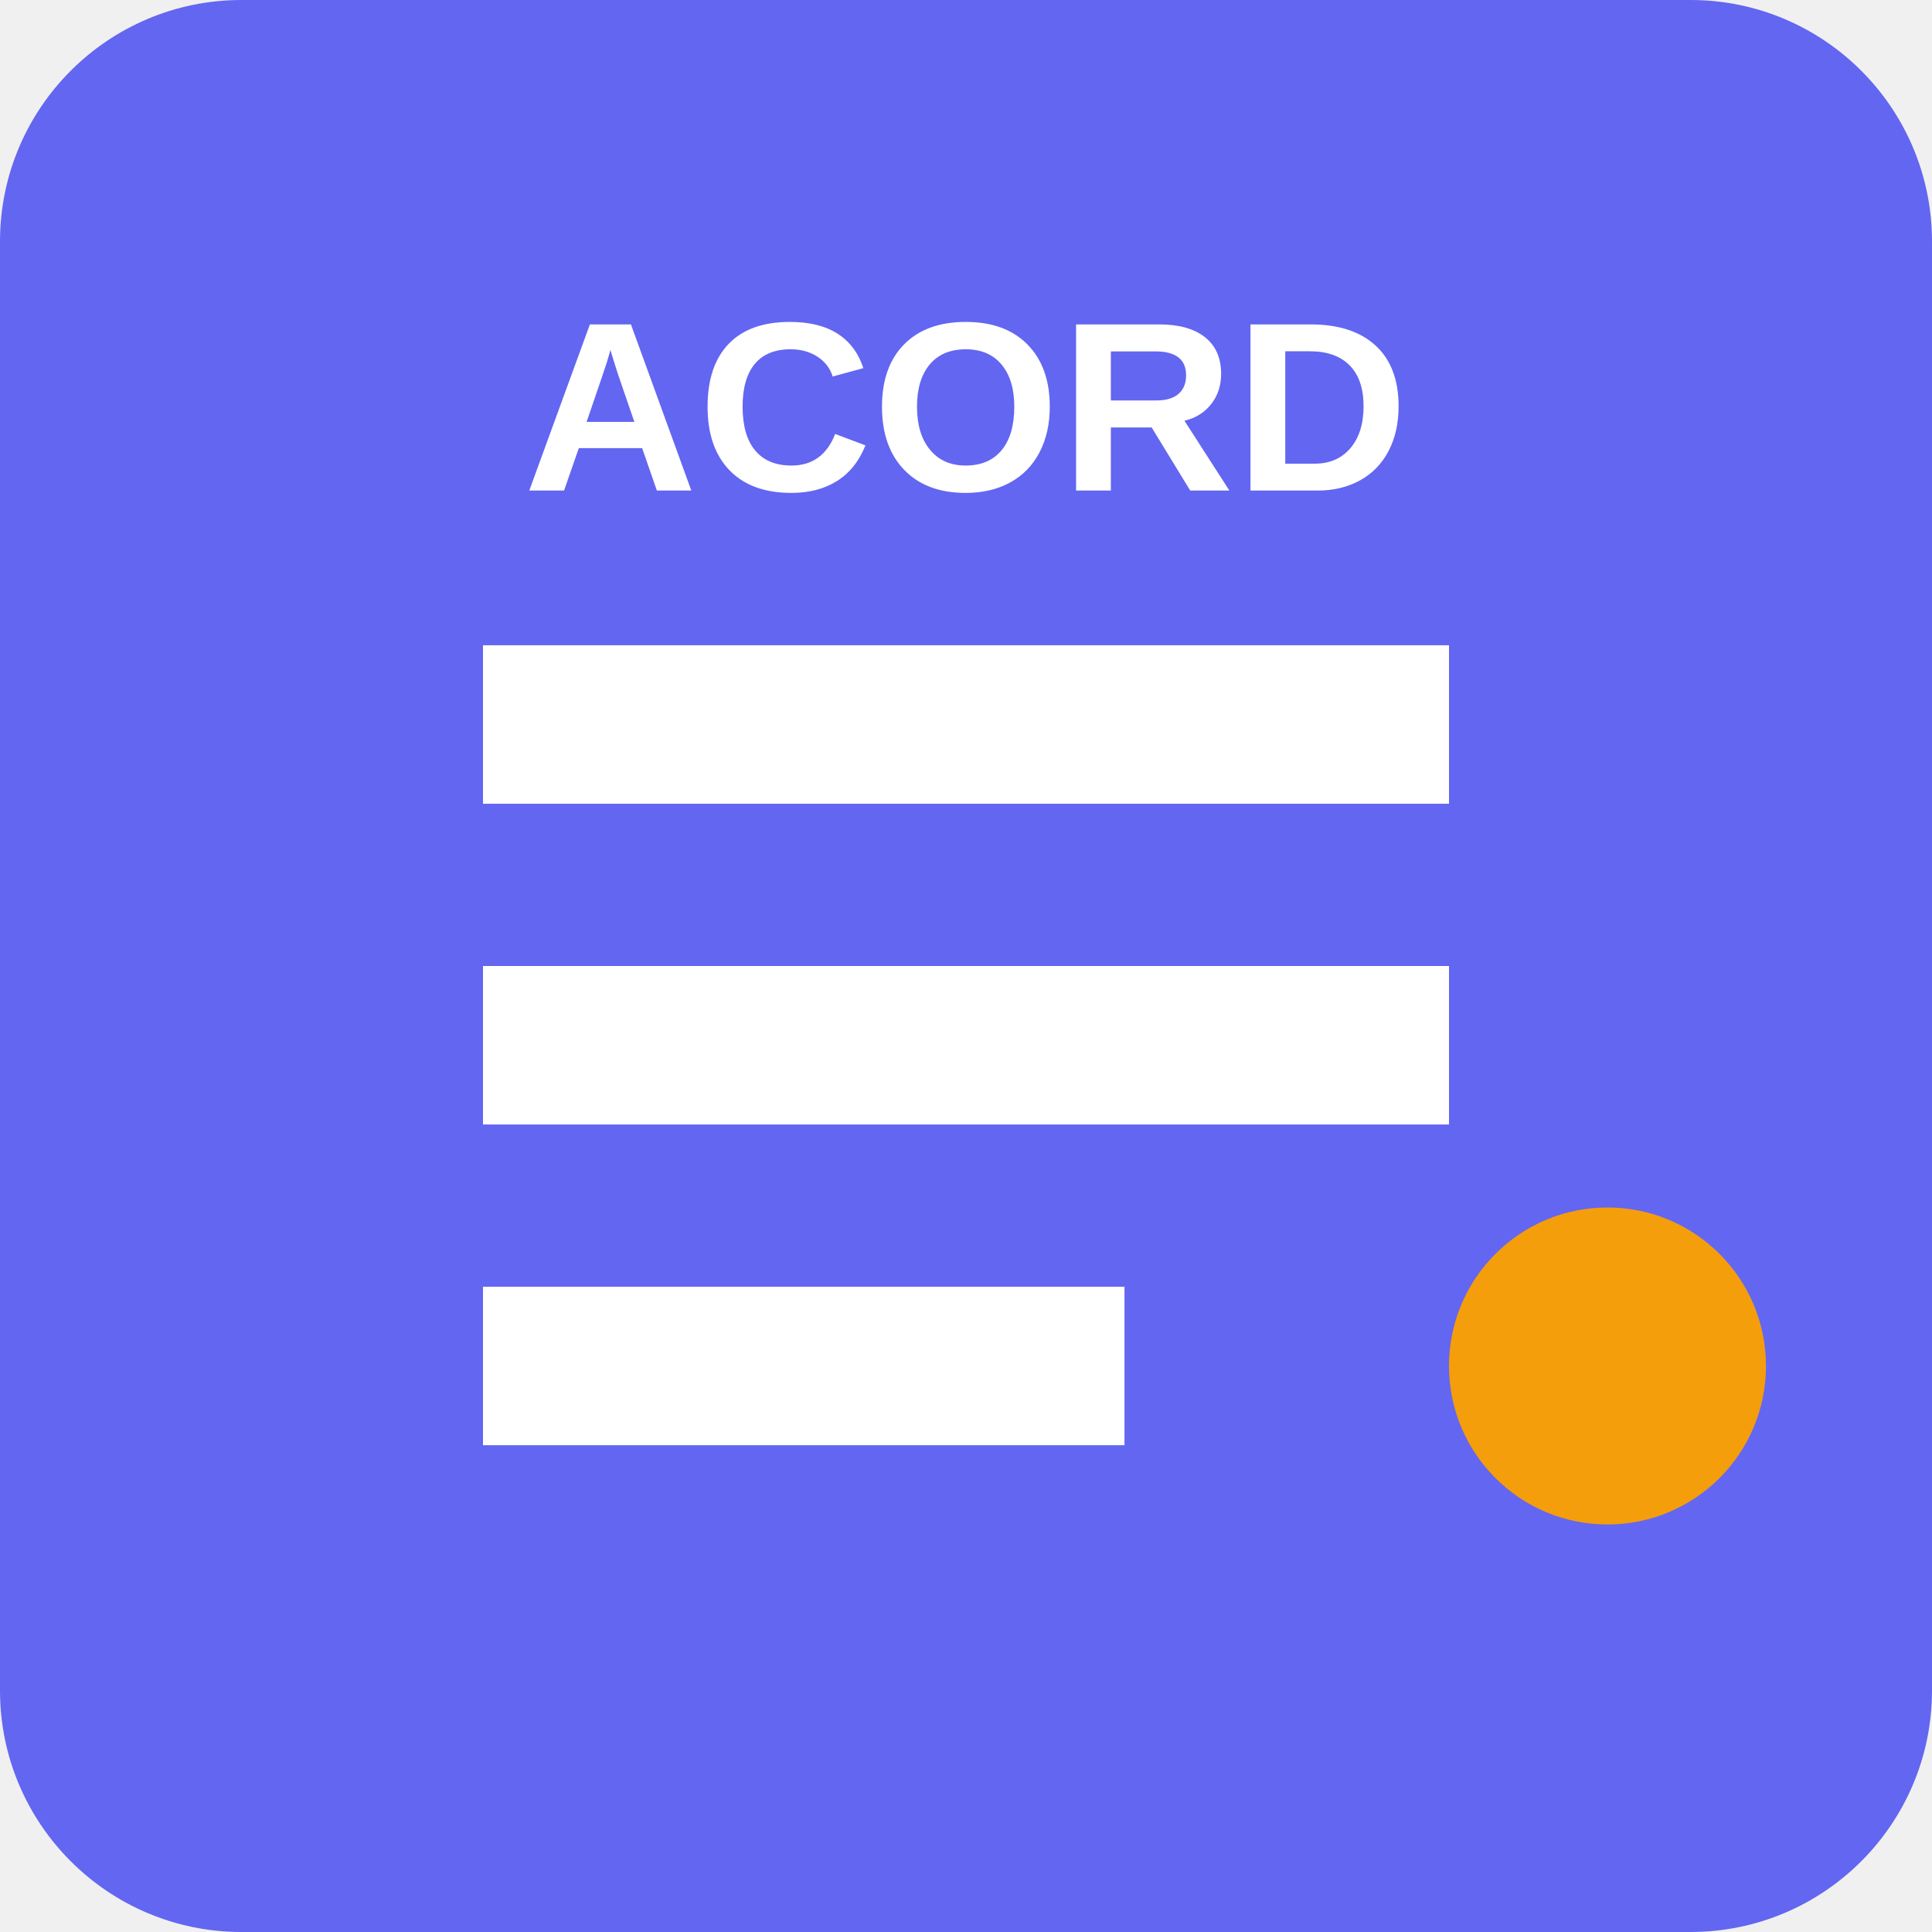
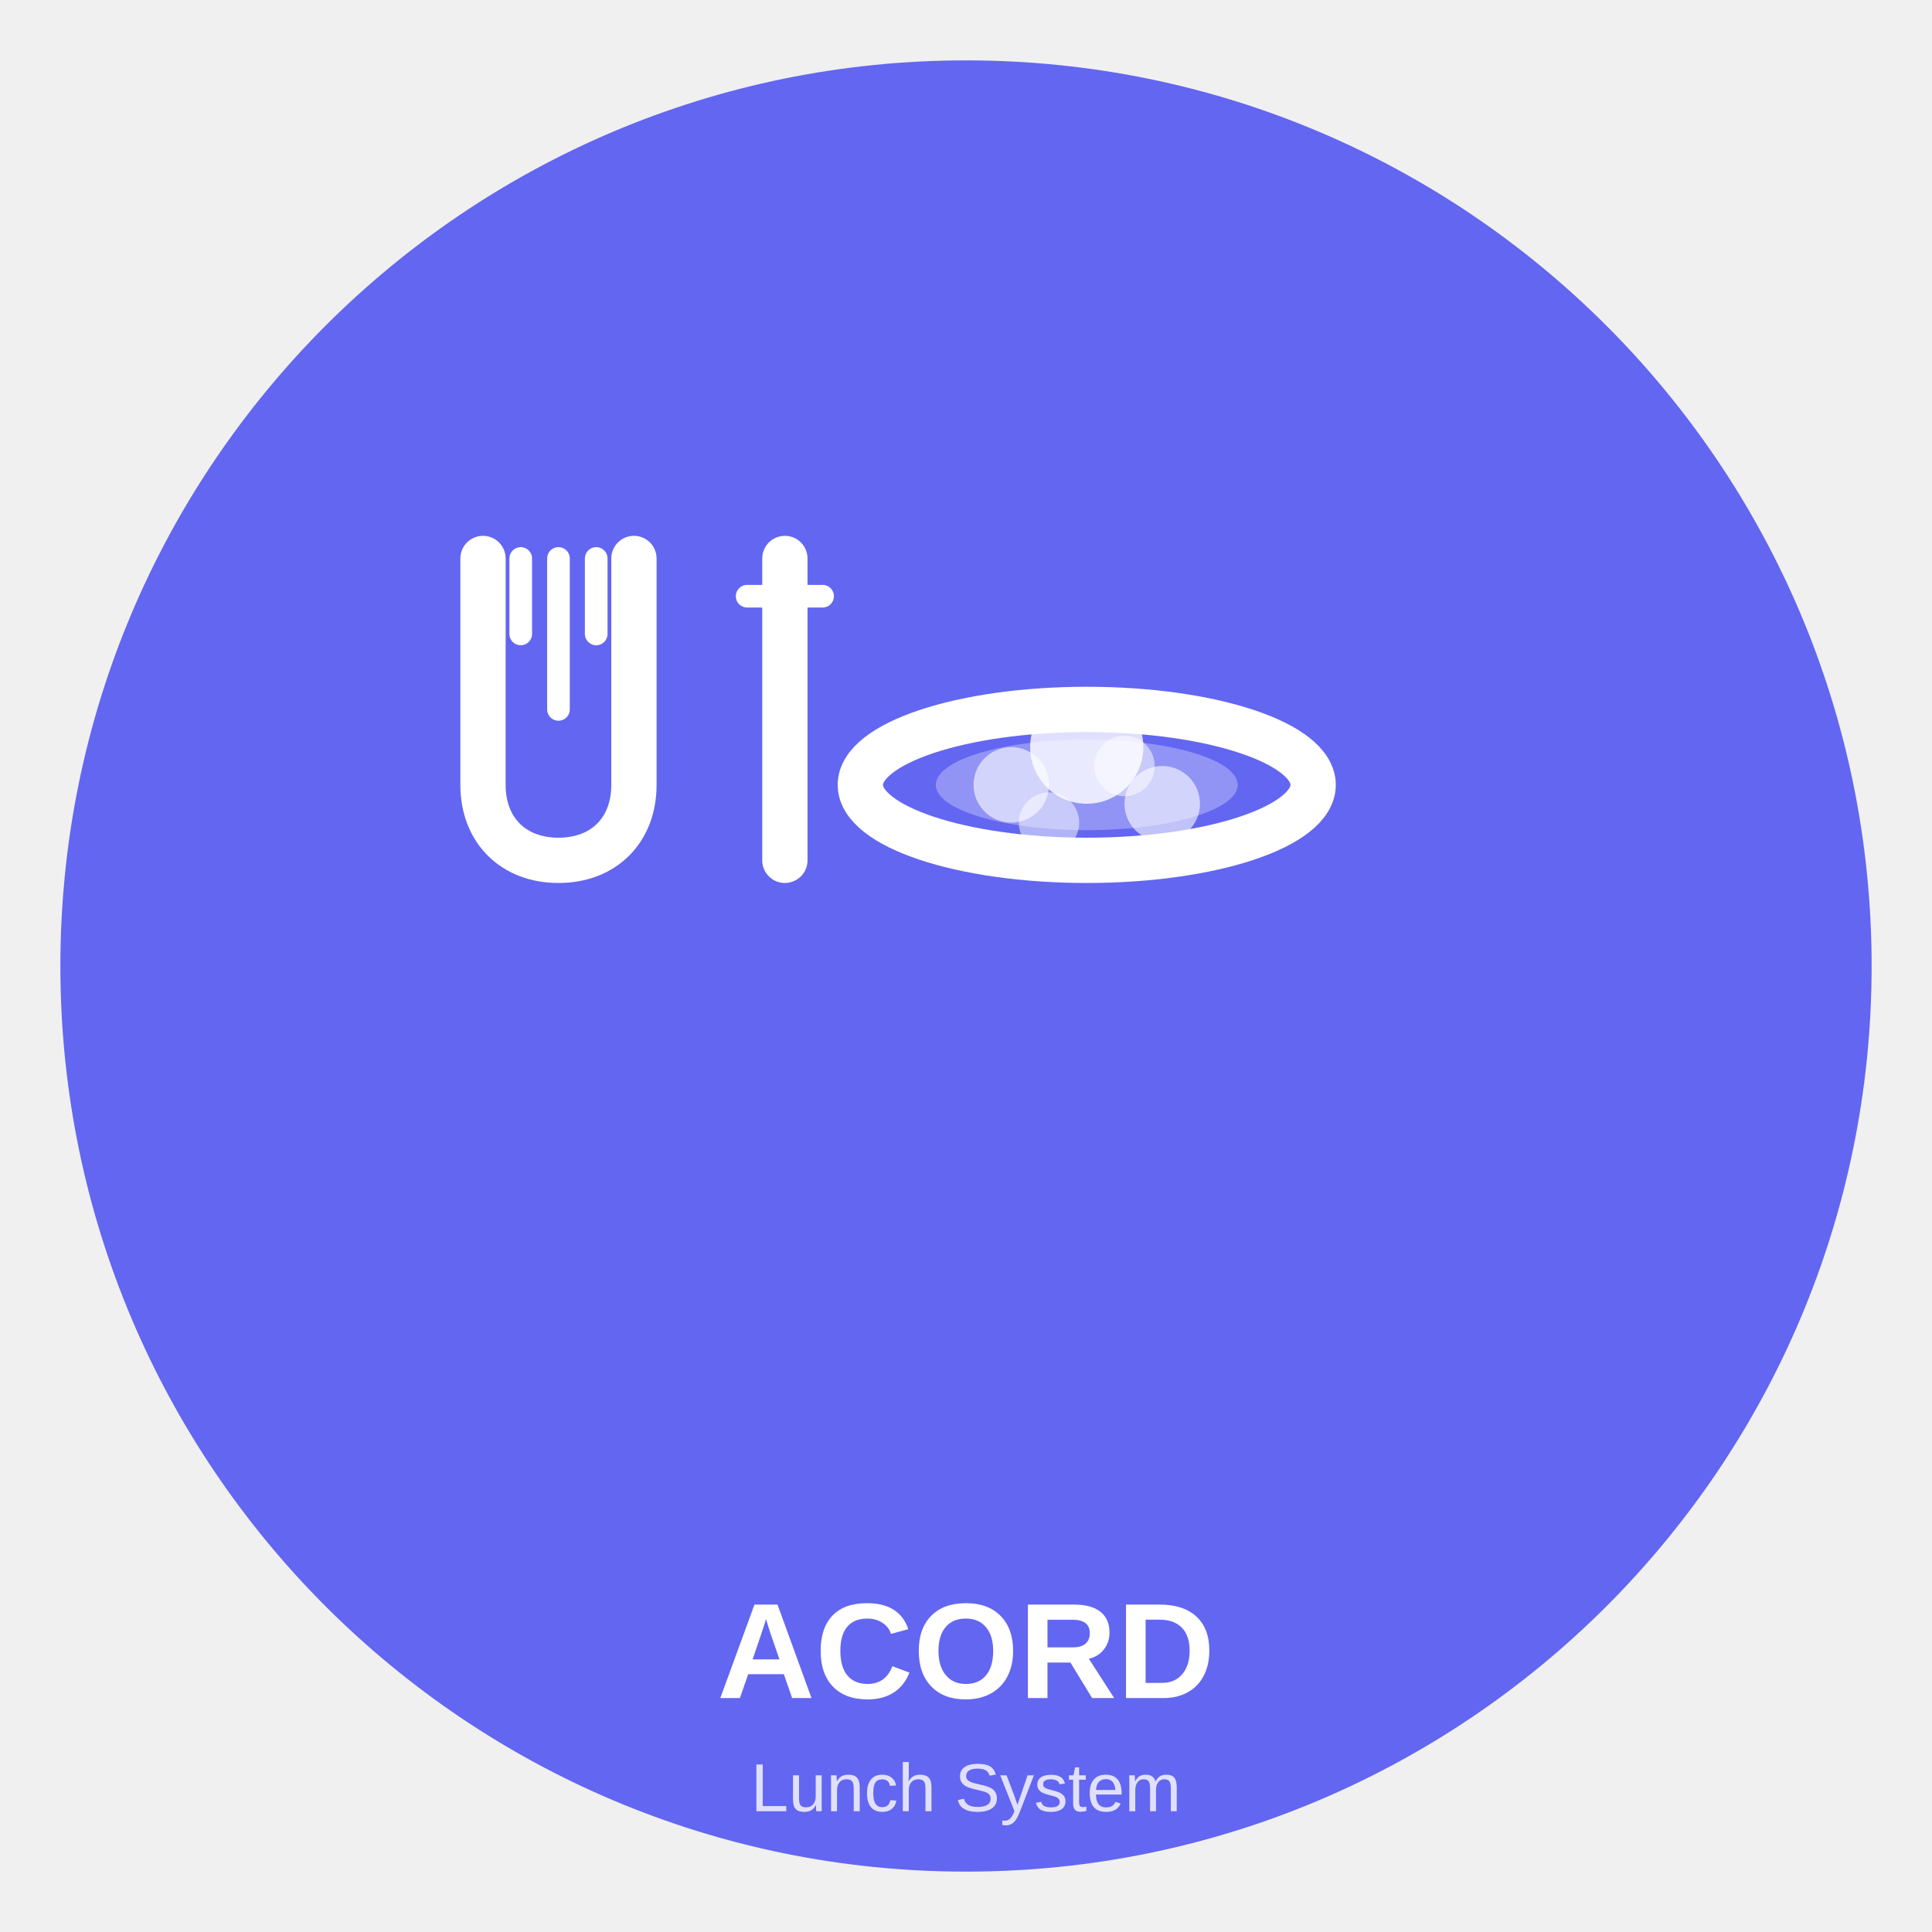
<svg xmlns="http://www.w3.org/2000/svg" width="512" height="512" viewBox="0 0 512 512" fill="none">
-   <rect width="512" height="512" rx="64" fill="#6366f1" />
-   <path d="M128 171H384V213H128V171Z" fill="white" />
-   <path d="M128 256H384V298H128V256Z" fill="white" />
-   <path d="M128 341H298V383H128V341Z" fill="white" />
-   <circle cx="426" cy="362" r="42" fill="#f59e0b" />
-   <text x="256" y="130" font-family="Arial, sans-serif" font-size="64" font-weight="bold" text-anchor="middle" fill="white">ACORD</text>
+   <circle cx="256" cy="256" r="240" fill="#6366f1" />
+   <g transform="translate(128, 128)">
+     <path d="M40 20V80C40 92 32 100 20 100C8 100 0 92 0 80V20" stroke="white" stroke-width="12" stroke-linecap="round" />
+     <path d="M20 20V60" stroke="white" stroke-width="6" stroke-linecap="round" />
+     <path d="M10 20V40" stroke="white" stroke-width="6" stroke-linecap="round" />
+     <path d="M30 20V40" stroke="white" stroke-width="6" stroke-linecap="round" />
+     <path d="M80 20L80 100" stroke="white" stroke-width="12" stroke-linecap="round" />
+     <path d="M70 30L90 30" stroke="white" stroke-width="6" stroke-linecap="round" />
+     <ellipse cx="160" cy="80" rx="60" ry="20" fill="none" stroke="white" stroke-width="12" />
+     <ellipse cx="160" cy="80" rx="40" ry="12" fill="white" opacity="0.3" />
+     <circle cx="160" cy="70" r="15" fill="white" opacity="0.8" />
+     <circle cx="140" cy="80" r="10" fill="white" opacity="0.6" />
+     <circle cx="180" cy="85" r="10" fill="white" opacity="0.6" />
+     <circle cx="150" cy="90" r="8" fill="white" opacity="0.5" />
+     <circle cx="170" cy="75" r="8" fill="white" opacity="0.5" />
+   </g>
+   <text x="256" y="450" text-anchor="middle" fill="white" font-family="Arial, sans-serif" font-size="36" font-weight="bold">ACORD</text>
+   <text x="256" y="480" text-anchor="middle" fill="white" font-family="Arial, sans-serif" font-size="18" opacity="0.8">Lunch System</text>
</svg>
